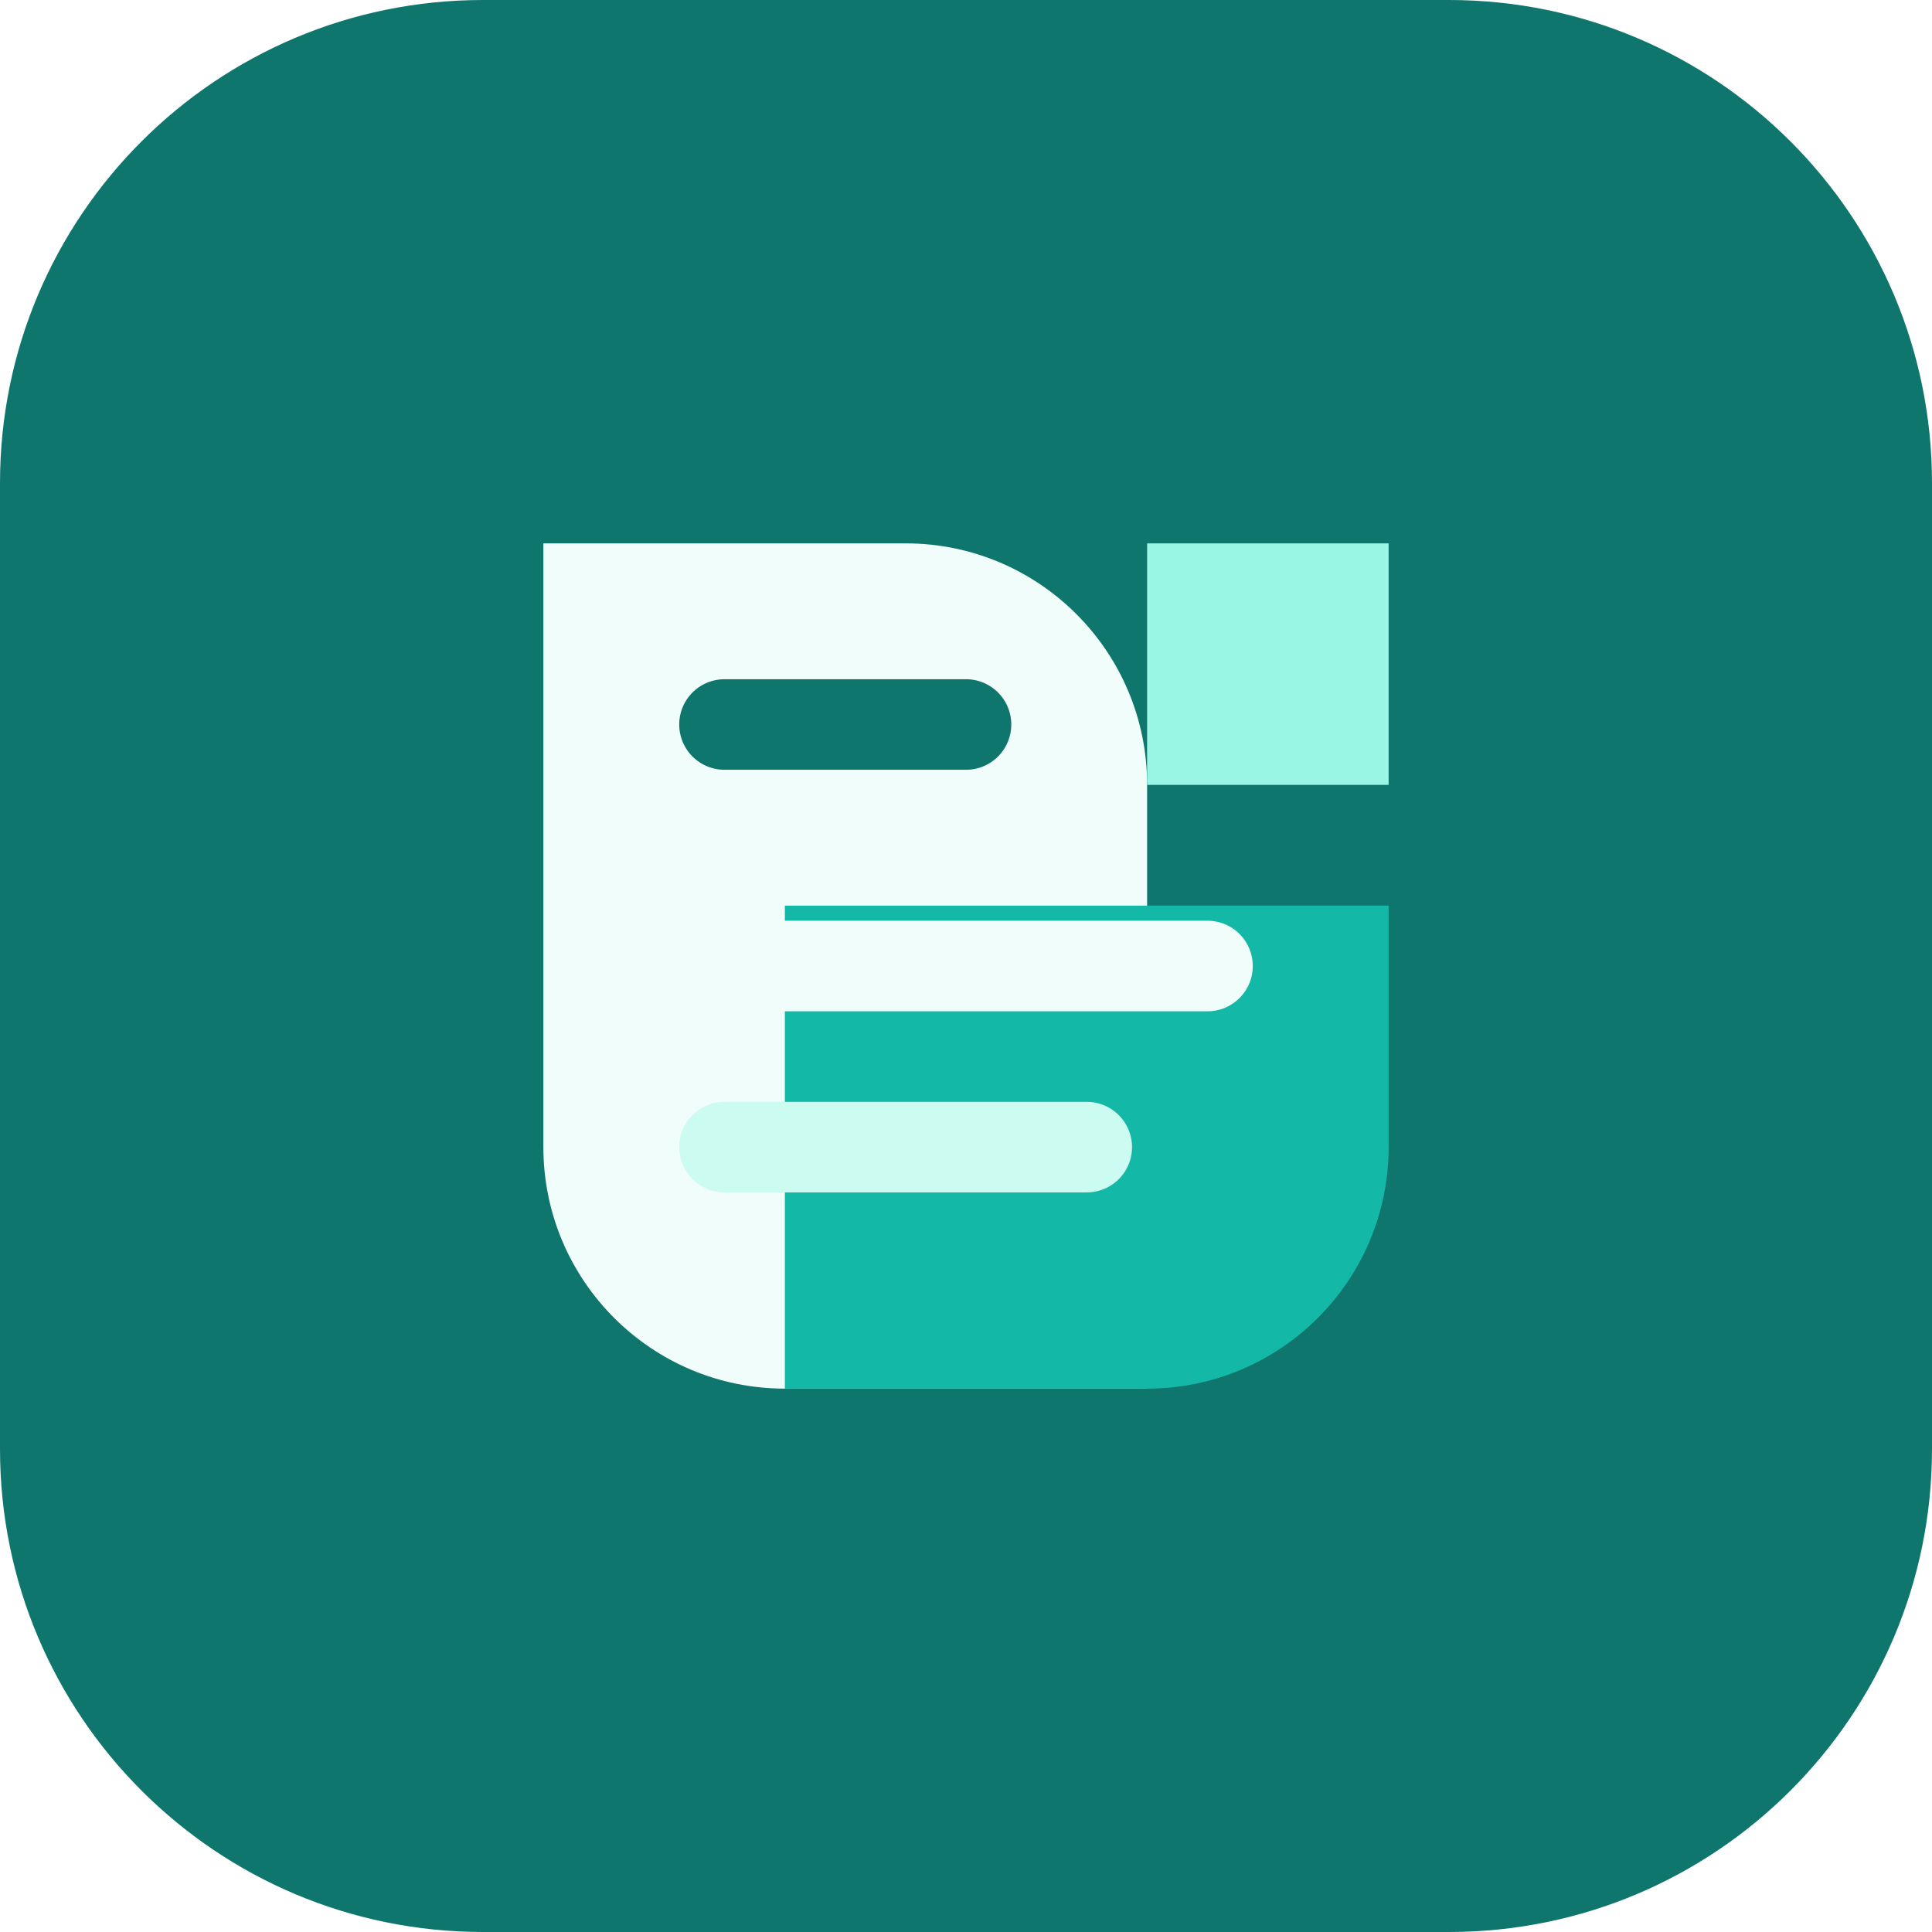
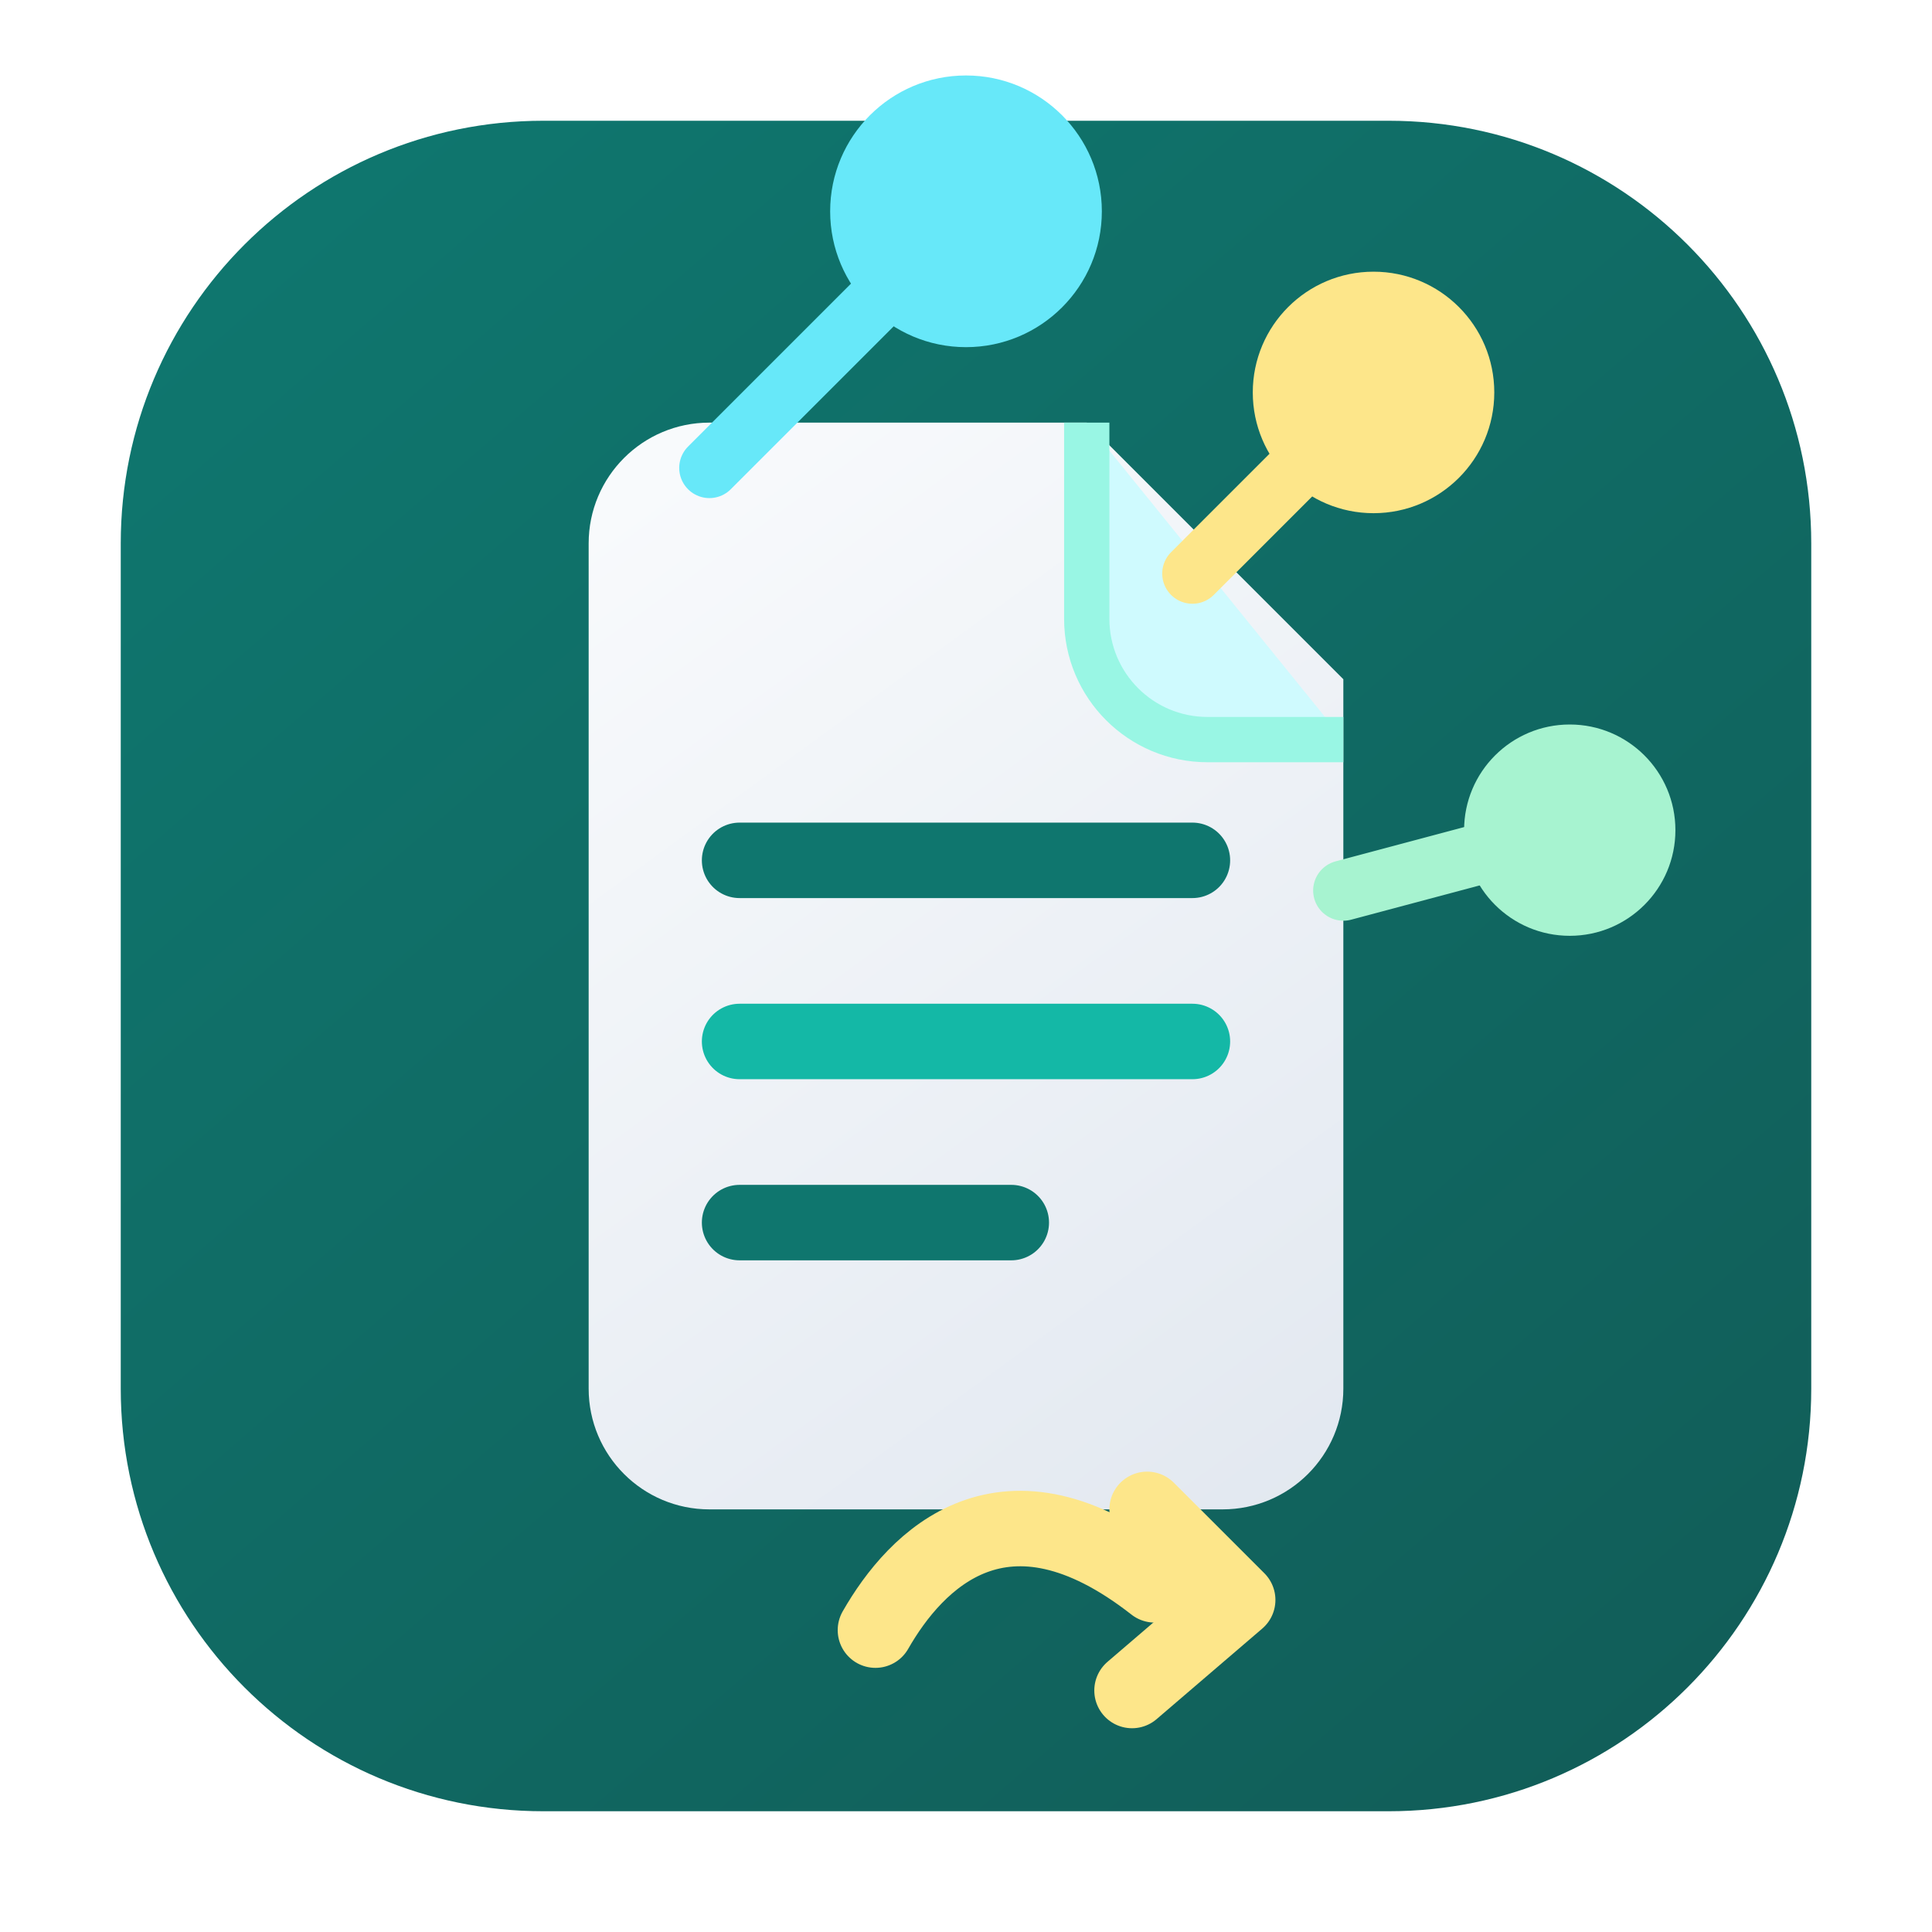
- <svg xmlns="http://www.w3.org/2000/svg" width="64" height="64" viewBox="0 0 64 64" fill="none">
-   <rect width="64" height="64" rx="16" fill="#0F766E" />
-   <path d="M18 18H30C34.418 18 38 21.582 38 26V46H26C21.582 46 18 42.418 18 38V18Z" fill="#F0FDFA" />
-   <path d="M46 18H38V26H46V18Z" fill="#99F6E4" />
-   <path d="M26 30H46V38C46 42.418 42.418 46 38 46H26V30Z" fill="#14B8A6" />
-   <path d="M24 24H32" stroke="#0F766E" stroke-width="3" stroke-linecap="round" />
-   <path d="M24 32H40" stroke="#F0FDFA" stroke-width="3" stroke-linecap="round" />
-   <path d="M24 38H36" stroke="#CCFBF1" stroke-width="3" stroke-linecap="round" />
+ <svg xmlns="http://www.w3.org/2000/svg" width="128" height="128" viewBox="0 0 128 128" fill="none">
+   <defs>
+     <linearGradient id="bg" x1="20" y1="14" x2="108" y2="116" gradientUnits="userSpaceOnUse">
+       <stop stop-color="#0F766E" />
+       <stop offset="1" stop-color="#115E59" />
+     </linearGradient>
+     <linearGradient id="card" x1="40" y1="34" x2="88" y2="100" gradientUnits="userSpaceOnUse">
+       <stop stop-color="#F8FAFC" />
+       <stop offset="1" stop-color="#E2E8F0" />
+     </linearGradient>
+   </defs>
+   <rect x="8" y="8" width="112" height="112" rx="28" fill="url(#bg)" />
+   <path d="M39 36C39 31.582 42.582 28 47 28H72L89 45V92C89 96.418 85.418 100 81 100H47C42.582 100 39 96.418 39 92V36Z" fill="url(#card)" />
+   <path d="M72 28V41C72 45.418 75.582 49 80 49H89" fill="#CFFAFE" />
+   <path d="M72 28V41C72 45.418 75.582 49 80 49H89" stroke="#99F6E4" stroke-width="3" />
+   <path d="M49 57H79" stroke="#0F766E" stroke-width="5" stroke-linecap="round" />
+   <path d="M49 69H79" stroke="#14B8A6" stroke-width="5" stroke-linecap="round" />
+   <path d="M49 81H67" stroke="#0F766E" stroke-width="5" stroke-linecap="round" />
+   <path d="M64 14L47 31" stroke="#67E8F9" stroke-width="4" stroke-linecap="round" />
+   <path d="M91 26L79 38" stroke="#FDE68A" stroke-width="4" stroke-linecap="round" />
+   <path d="M104 55L89 59" stroke="#A7F3D0" stroke-width="4" stroke-linecap="round" />
+   <circle cx="64" cy="14" r="9" fill="#67E8F9" />
+   <circle cx="91" cy="26" r="8" fill="#FDE68A" />
+   <circle cx="104" cy="55" r="7" fill="#A7F3D0" />
+   <path d="M58 108C60.667 103.333 66.533 97.2 76.5 105" stroke="#FDE68A" stroke-width="5" stroke-linecap="round" />
+   <path d="M76 100L82 106L75 112" stroke="#FDE68A" stroke-width="5" stroke-linecap="round" stroke-linejoin="round" />
</svg>
